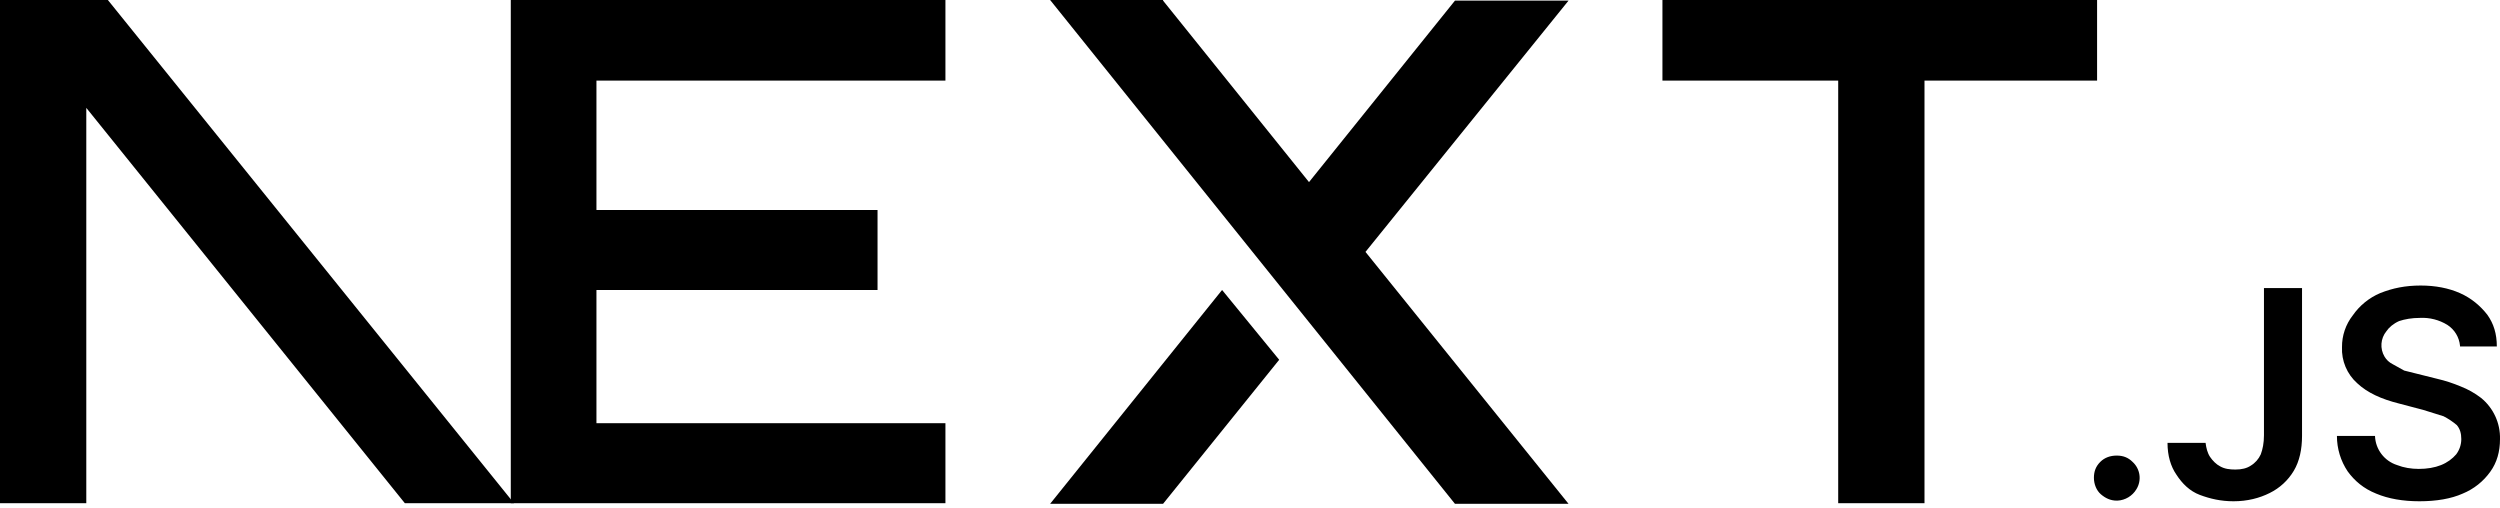
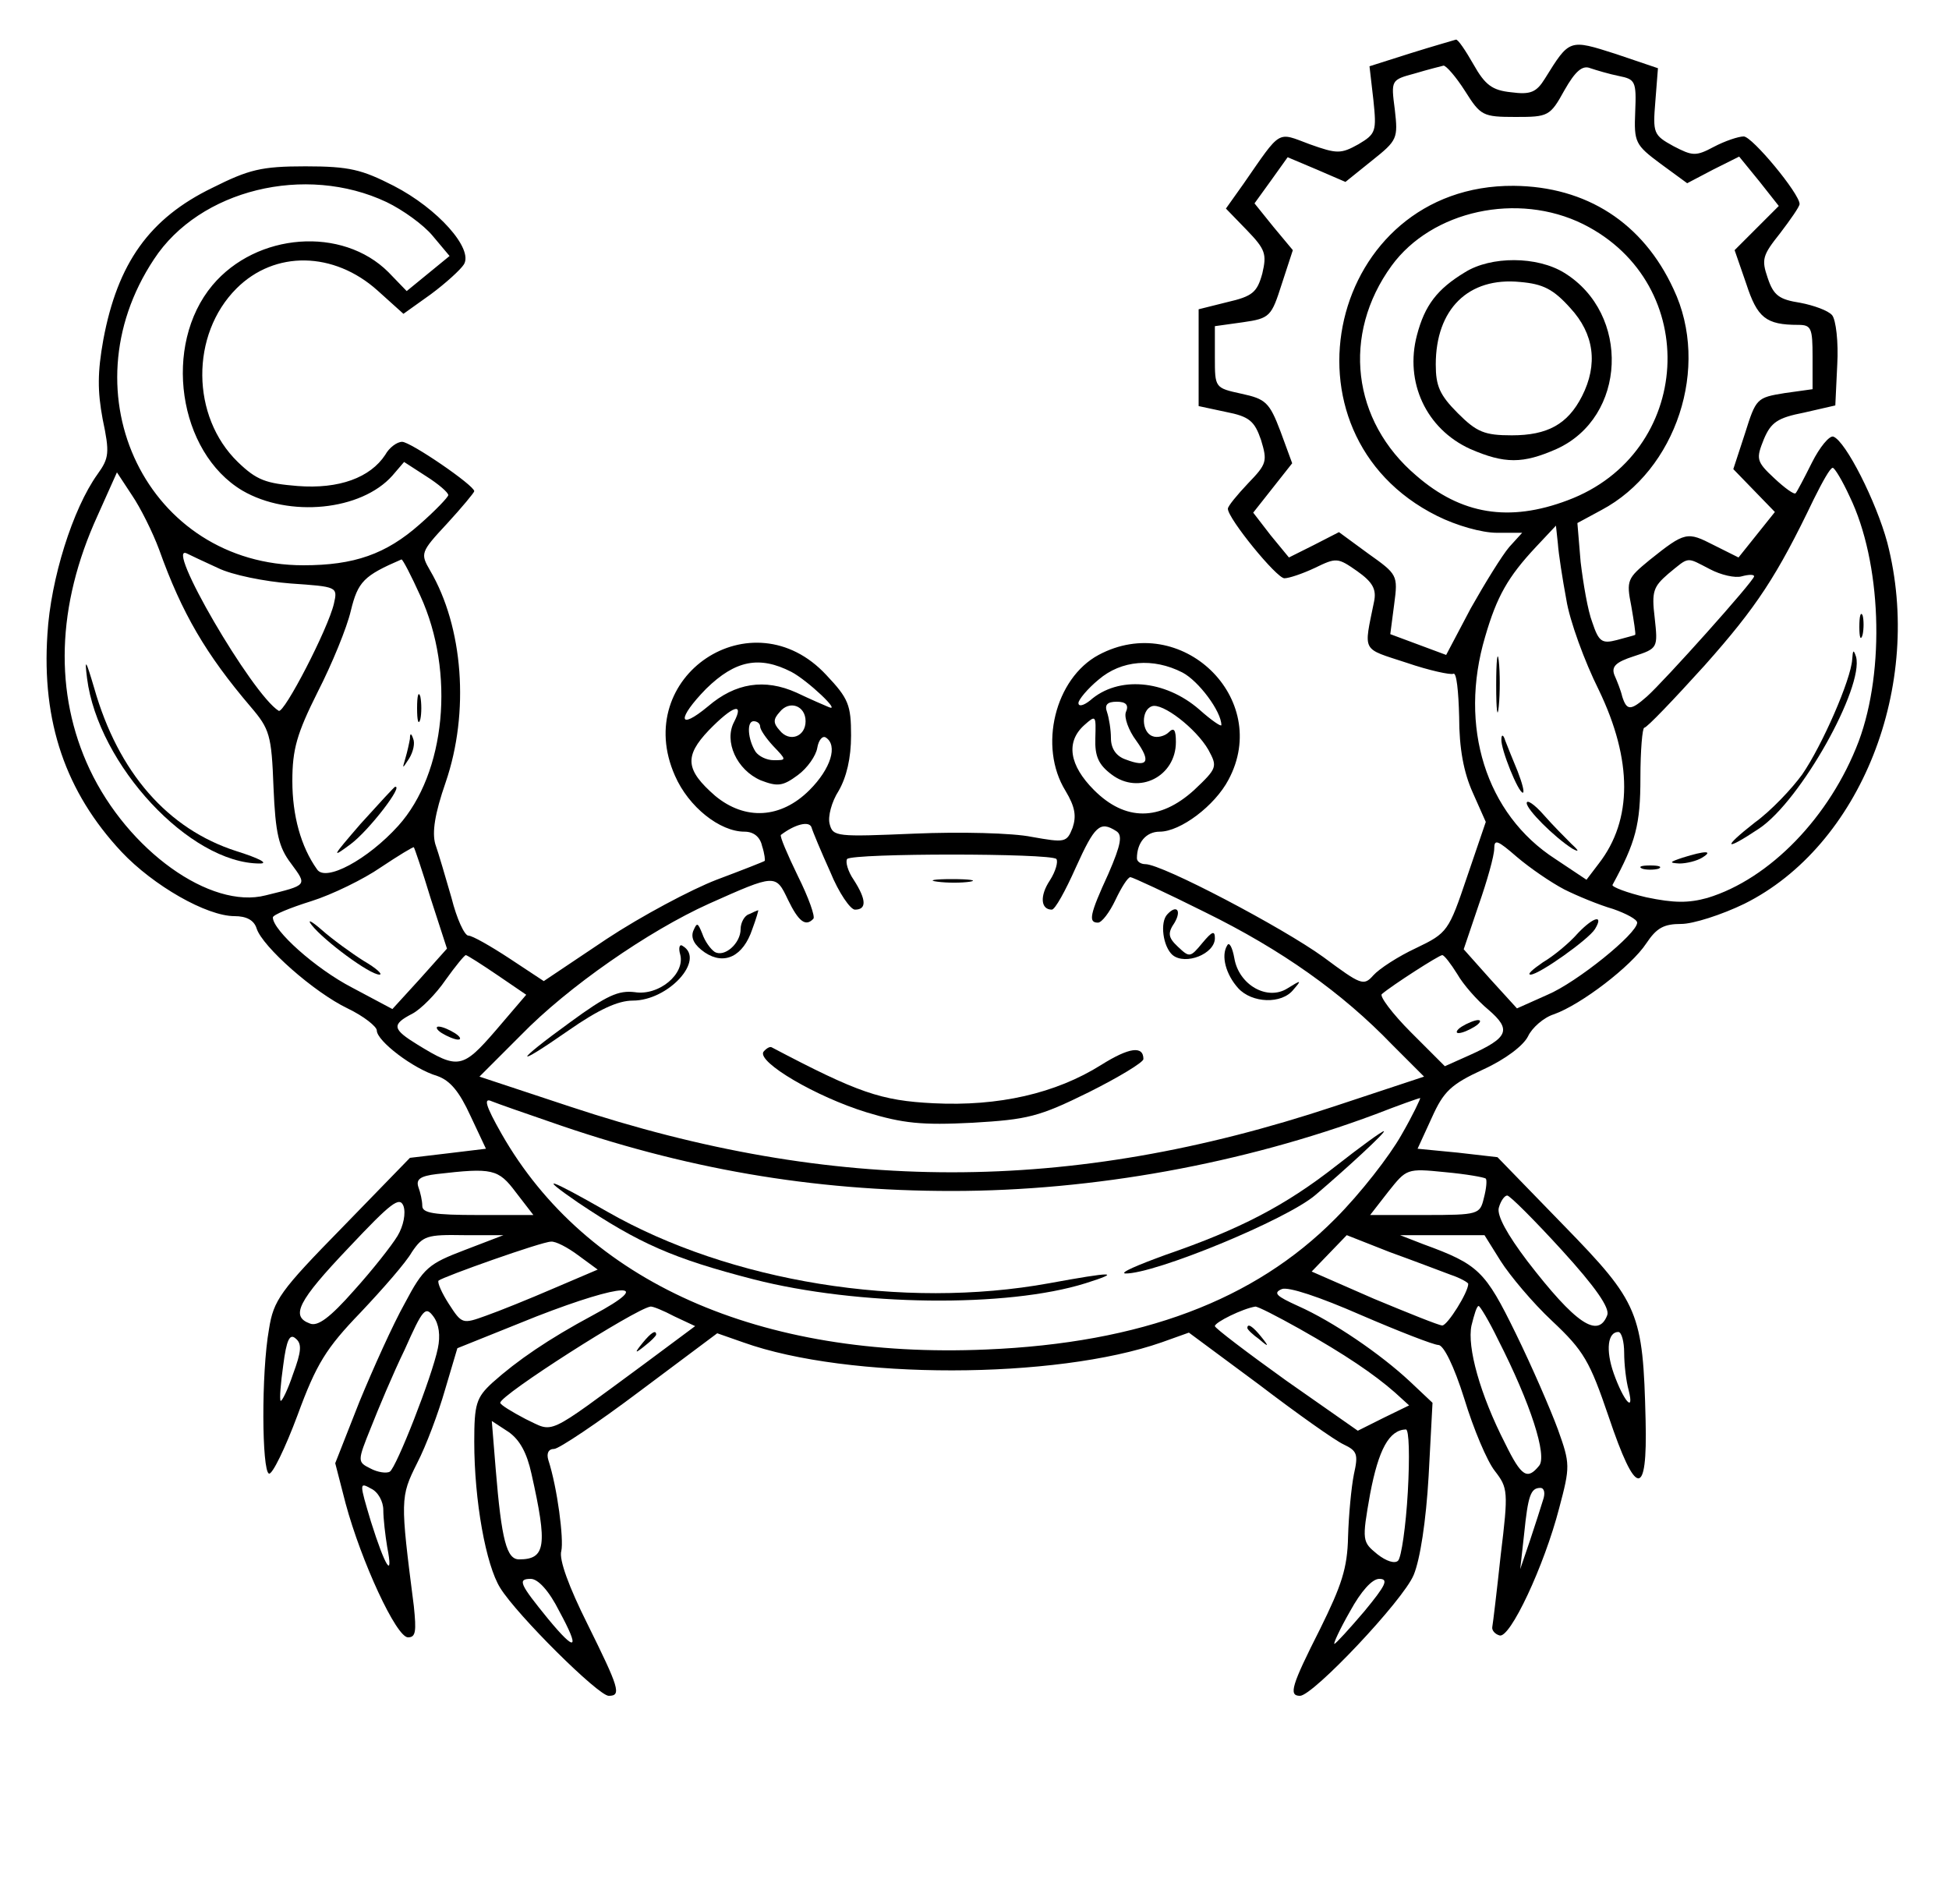
- <svg xmlns="http://www.w3.org/2000/svg" fill="none" viewBox="0 0 394 80">
-   <path fill="#000" d="M262 0h68.5v12.7h-27.2v66.6h-13.6V12.7H262V0ZM149 0v12.7H94v20.4h44.3v12.6H94v21h55v12.6H80.5V0h68.7zm34.3 0h-17.8l63.8 79.4h17.9l-32-39.7 32-39.6h-17.9l-23 28.6-23-28.6zm18.3 56.7-9-11-27.1 33.7h17.8l18.3-22.7z" />
-   <path fill="#000" d="M81 79.3 17 0H0v79.3h13.6V17l50.2 62.3H81Zm252.6-.4c-1 0-1.8-.4-2.5-1s-1.1-1.6-1.1-2.6.3-1.8 1-2.5 1.6-1 2.6-1 1.8.3 2.5 1a3.4 3.4 0 0 1 .6 4.3 3.7 3.7 0 0 1-3 1.8zm23.2-33.5h6v23.3c0 2.1-.4 4-1.3 5.5a9.1 9.1 0 0 1-3.8 3.5c-1.6.8-3.5 1.3-5.7 1.3-2 0-3.7-.4-5.3-1s-2.8-1.8-3.7-3.2c-.9-1.3-1.4-3-1.4-5h6c.1.8.3 1.6.7 2.2s1 1.2 1.6 1.5c.7.4 1.5.5 2.4.5 1 0 1.8-.2 2.4-.6a4 4 0 0 0 1.6-1.8c.3-.8.5-1.8.5-3V45.5zm30.9 9.1a4.4 4.4 0 0 0-2-3.3 7.5 7.5 0 0 0-4.3-1.1c-1.3 0-2.4.2-3.3.5-.9.4-1.6 1-2 1.6a3.5 3.5 0 0 0-.3 4c.3.5.7.9 1.3 1.2l1.8 1 2 .5 3.2.8c1.3.3 2.5.7 3.7 1.2a13 13 0 0 1 3.2 1.8 8.1 8.1 0 0 1 3 6.5c0 2-.5 3.7-1.5 5.1a10 10 0 0 1-4.4 3.5c-1.8.8-4.1 1.2-6.8 1.2-2.6 0-4.9-.4-6.8-1.2-2-.8-3.4-2-4.5-3.5a10 10 0 0 1-1.7-5.6h6a5 5 0 0 0 3.5 4.6c1 .4 2.2.6 3.4.6 1.3 0 2.5-.2 3.5-.6 1-.4 1.8-1 2.4-1.7a4 4 0 0 0 .8-2.4c0-.9-.2-1.6-.7-2.2a11 11 0 0 0-2.1-1.4l-3.2-1-3.8-1c-2.8-.7-5-1.7-6.6-3.2a7.2 7.2 0 0 1-2.4-5.7 8 8 0 0 1 1.7-5 10 10 0 0 1 4.3-3.5c2-.8 4-1.2 6.4-1.2 2.3 0 4.4.4 6.2 1.2 1.8.8 3.2 2 4.3 3.4 1 1.4 1.5 3 1.5 5h-5.8z" />
+ <svg xmlns="http://www.w3.org/2000/svg" version="1.0" width="300pt" height="293pt" viewBox="0 0 300 293" preserveAspectRatio="xMidYMid meet">
+   <g transform="translate(0,293) scale(0.1,-0.1)" fill="#000000" stroke="none">
+     <path d="M2171 2848 l-63 -20 6 -52 c5 -48 4 -52 -23 -68 -27 -15 -33 -15 -75 0 -51 19 -43 24 -102 -61 l-27 -38 32 -33 c29 -30 31 -37 24 -67 -8 -29 -15 -35 -54 -44 l-44 -11 0 -74 0 -75 42 -9 c36 -7 44 -14 54 -43 10 -33 9 -37 -20 -67 -17 -18 -31 -35 -31 -39 0 -15 75 -107 87 -107 7 0 28 7 47 16 33 16 35 16 65 -5 24 -17 30 -28 26 -47 -16 -79 -20 -71 50 -94 35 -12 68 -19 72 -17 5 3 8 -27 9 -66 0 -49 7 -86 21 -117 l20 -45 -29 -85 c-28 -83 -30 -86 -78 -109 -28 -13 -57 -32 -66 -42 -15 -17 -19 -15 -77 28 -62 45 -248 143 -274 143 -7 0 -13 4 -13 9 0 24 14 41 35 41 32 0 85 40 106 80 67 125 -73 260 -200 192 -67 -36 -93 -141 -51 -209 15 -25 17 -39 11 -57 -9 -23 -12 -23 -63 -14 -29 6 -110 8 -180 5 -120 -5 -126 -5 -131 15 -3 11 3 34 14 51 12 21 19 50 19 85 0 47 -4 57 -38 93 -114 123 -301 -2 -233 -155 21 -48 69 -86 107 -86 14 0 24 -8 27 -22 4 -12 5 -23 4 -23 -1 -1 -34 -14 -74 -29 -39 -15 -116 -56 -169 -91 l-97 -65 -53 35 c-29 19 -57 35 -63 35 -6 0 -18 26 -26 58 -9 31 -20 69 -25 83 -5 18 -1 46 16 95 37 108 27 239 -24 326 -15 26 -15 28 26 72 23 25 42 48 42 50 0 9 -98 76 -111 76 -8 0 -20 -9 -26 -20 -23 -35 -71 -53 -135 -48 -49 4 -63 9 -92 37 -72 70 -73 196 -2 267 59 59 150 57 217 -3 l40 -36 42 30 c23 17 46 38 51 46 15 24 -40 86 -108 121 -49 25 -68 30 -136 30 -68 0 -87 -5 -143 -33 -97 -47 -146 -116 -168 -234 -9 -50 -9 -79 -1 -122 11 -52 10 -60 -8 -85 -38 -53 -72 -161 -77 -246 -9 -135 28 -243 114 -335 49 -52 131 -99 174 -99 18 0 30 -6 34 -19 9 -28 88 -98 140 -123 25 -12 45 -28 45 -34 0 -16 56 -59 93 -70 20 -7 34 -24 51 -61 l24 -51 -58 -7 -59 -7 -104 -107 c-96 -98 -106 -112 -113 -157 -12 -67 -11 -218 0 -222 5 -2 25 39 44 90 29 79 44 103 97 158 34 36 70 77 79 93 17 25 23 27 80 26 l61 0 -60 -23 c-55 -21 -63 -27 -92 -82 -18 -32 -49 -101 -70 -152 l-37 -94 16 -62 c24 -89 78 -206 96 -206 12 0 13 9 9 48 -21 164 -21 168 5 220 14 27 33 78 43 113 l19 64 122 49 c134 52 184 54 87 2 -69 -37 -117 -70 -155 -104 -25 -23 -28 -33 -28 -91 0 -91 18 -190 40 -225 26 -42 151 -166 167 -166 20 0 16 12 -33 111 -28 56 -44 99 -40 112 4 18 -6 97 -20 140 -3 10 0 17 9 17 7 0 67 40 132 89 l119 89 40 -14 c162 -58 481 -57 644 0 l42 15 108 -80 c59 -45 117 -86 130 -92 21 -10 23 -15 16 -46 -4 -20 -8 -63 -9 -96 -1 -49 -10 -75 -43 -142 -44 -87 -49 -103 -31 -103 20 0 159 147 175 186 10 24 19 83 23 152 l6 113 -35 33 c-45 42 -118 92 -172 116 -33 15 -39 20 -25 26 10 4 58 -12 122 -40 58 -25 112 -46 119 -46 8 0 24 -32 40 -83 14 -46 35 -96 47 -111 20 -26 21 -31 9 -129 -6 -56 -12 -106 -13 -111 -1 -5 4 -11 11 -13 16 -6 69 107 92 196 17 64 17 68 -2 121 -11 30 -40 97 -65 148 -47 96 -57 106 -142 137 l-36 14 65 0 65 0 25 -40 c14 -22 49 -64 79 -92 49 -46 58 -62 87 -147 42 -125 60 -127 57 -6 -4 166 -10 181 -126 300 l-102 105 -61 7 -62 6 22 48 c18 40 29 51 79 74 35 16 62 37 69 51 6 13 24 29 40 34 42 15 119 74 142 109 16 24 27 30 54 30 18 0 62 14 97 31 179 89 277 336 220 556 -17 63 -64 156 -83 163 -6 2 -21 -16 -33 -40 -12 -24 -23 -45 -25 -47 -2 -3 -17 8 -33 23 -28 26 -28 30 -16 60 11 26 21 33 62 41 l48 11 3 63 c2 34 -2 69 -8 76 -6 7 -28 15 -49 19 -32 5 -41 11 -50 38 -10 29 -8 35 19 69 16 21 30 41 30 45 0 16 -73 104 -86 104 -8 0 -29 -7 -46 -16 -28 -15 -33 -14 -62 1 -31 17 -32 20 -28 69 l4 51 -65 22 c-72 23 -71 23 -109 -38 -13 -21 -22 -25 -52 -21 -29 3 -40 11 -58 43 -12 21 -24 39 -27 38 -3 -1 -35 -10 -70 -21z m84 -58 c24 -38 27 -40 78 -40 50 0 53 1 75 41 17 30 28 39 40 34 9 -3 29 -9 44 -12 25 -5 27 -8 25 -55 -2 -47 0 -51 39 -80 l41 -30 40 21 40 20 31 -38 30 -38 -34 -34 -34 -34 18 -52 c17 -52 30 -63 80 -63 20 0 22 -5 22 -49 l0 -50 -43 -6 c-43 -7 -44 -8 -61 -62 l-18 -55 32 -33 32 -33 -28 -35 -28 -35 -38 19 c-41 21 -44 21 -99 -23 -34 -28 -36 -31 -28 -71 4 -23 7 -43 6 -44 -1 -1 -14 -4 -28 -8 -23 -6 -28 -3 -38 27 -7 18 -14 60 -18 93 l-5 60 37 20 c115 61 168 220 111 340 -47 102 -134 158 -246 159 -284 2 -373 -381 -118 -508 30 -15 69 -26 92 -26 l39 0 -20 -22 c-11 -13 -37 -55 -59 -94 l-38 -72 -43 16 -43 16 6 46 c6 45 5 46 -40 78 l-45 33 -39 -20 -38 -19 -28 34 -27 35 30 38 30 38 -18 49 c-17 45 -23 50 -60 58 -41 9 -41 9 -41 56 l0 48 43 6 c42 6 44 9 60 59 l17 52 -30 36 -29 36 26 36 25 35 45 -19 44 -19 41 33 c39 31 40 34 35 78 -6 46 -6 46 31 56 20 6 40 11 44 12 4 0 19 -17 33 -39z m-1660 -171 c25 -12 57 -35 71 -52 l26 -31 -33 -27 -33 -27 -28 29 c-71 71 -203 61 -271 -20 -77 -92 -53 -257 46 -316 72 -42 183 -31 231 23 l18 21 34 -22 c19 -12 34 -25 34 -29 0 -3 -20 -24 -44 -45 -52 -46 -101 -63 -179 -63 -239 0 -368 263 -230 471 70 107 233 147 358 88z m1842 -34 c184 -92 169 -353 -24 -425 -90 -34 -164 -22 -233 38 -99 84 -115 217 -38 323 62 85 194 114 295 64z m410 -419 c49 -101 55 -267 14 -377 -44 -116 -137 -212 -233 -241 -29 -8 -51 -8 -94 1 -30 7 -53 16 -52 19 36 66 43 93 43 165 0 42 3 77 6 77 4 0 45 43 93 96 80 90 111 137 168 256 13 26 25 48 29 48 3 0 15 -20 26 -44z m-2602 -82 c35 -98 72 -161 141 -242 29 -34 32 -43 35 -124 3 -71 8 -92 27 -117 25 -34 26 -33 -39 -49 -85 -22 -212 69 -271 194 -55 117 -51 252 12 390 l30 67 23 -35 c13 -19 32 -57 42 -84z m2166 -77 c5 -32 28 -95 50 -139 52 -108 52 -200 0 -267 l-19 -25 -48 32 c-107 69 -149 204 -108 342 18 62 35 92 78 138 l31 33 3 -28 c1 -15 7 -54 13 -86z m-2076 49 c22 -11 73 -21 112 -24 72 -5 73 -5 67 -31 -9 -39 -77 -170 -85 -165 -41 25 -178 261 -141 242 4 -2 25 -12 47 -22z m312 -43 c54 -118 39 -273 -34 -354 -47 -52 -112 -87 -125 -67 -25 35 -38 83 -38 136 0 49 7 73 39 137 22 43 45 99 51 125 11 45 20 54 78 79 2 0 15 -25 29 -56z m1985 41 c17 -9 39 -14 49 -11 11 3 19 3 19 0 0 -7 -139 -162 -165 -185 -25 -22 -31 -22 -38 0 -2 9 -8 24 -12 33 -5 13 2 20 30 29 37 12 37 13 32 59 -5 41 -2 48 21 68 33 27 27 26 64 7z m-1414 -158 c25 -13 79 -64 57 -54 -5 2 -28 12 -49 22 -49 22 -94 15 -136 -21 -47 -39 -48 -19 -3 27 45 44 82 51 131 26z m602 -1 c25 -13 60 -60 60 -81 0 -3 -15 7 -34 24 -53 46 -125 52 -168 14 -10 -8 -18 -10 -18 -4 0 5 14 22 31 36 35 30 84 34 129 11z m-580 -75 c0 -24 -25 -33 -40 -14 -10 11 -10 17 0 28 15 19 40 10 40 -14z m493 14 c-3 -8 4 -28 16 -44 23 -32 18 -42 -16 -29 -15 5 -23 17 -23 33 0 13 -3 31 -6 40 -4 11 0 16 15 16 14 0 19 -5 14 -16z m127 -58 c14 -26 14 -28 -22 -62 -53 -48 -106 -48 -154 0 -38 38 -44 74 -15 100 18 16 18 15 17 -20 -1 -28 5 -41 25 -56 42 -32 99 -3 99 50 0 19 -3 23 -11 15 -6 -6 -18 -9 -25 -6 -17 6 -18 40 -1 46 16 6 68 -34 87 -67z m-730 43 c-16 -30 4 -74 41 -90 26 -10 34 -9 57 8 15 11 28 30 30 42 2 12 8 19 13 16 19 -12 8 -48 -25 -81 -44 -44 -99 -47 -145 -9 -46 40 -48 61 -10 101 37 38 55 44 39 13z m40 -7 c0 -5 9 -18 20 -30 21 -22 21 -22 1 -22 -11 0 -23 6 -28 13 -12 19 -14 47 -3 47 6 0 10 -4 10 -8z m108 -224 c13 -32 31 -58 38 -58 18 0 18 15 -2 46 -9 13 -13 28 -10 32 10 9 312 9 322 0 3 -4 -1 -19 -10 -33 -16 -24 -14 -45 3 -45 5 0 21 29 37 65 29 64 37 72 62 56 10 -6 8 -20 -12 -66 -29 -63 -31 -75 -16 -75 6 0 18 16 27 35 9 19 19 35 23 35 3 0 55 -24 115 -54 118 -58 211 -124 288 -204 l49 -49 -139 -46 c-407 -135 -769 -135 -1176 0 l-139 46 64 64 c72 74 196 160 289 202 103 46 103 46 122 6 16 -33 27 -42 39 -29 3 3 -7 32 -24 66 -16 33 -28 61 -26 63 21 16 43 22 47 12 2 -7 15 -38 29 -69z m1130 -27 c20 -10 54 -24 75 -30 20 -7 37 -16 37 -21 0 -17 -93 -92 -138 -111 l-47 -21 -41 45 -41 46 23 68 c13 37 24 76 24 87 0 15 5 13 35 -13 20 -17 52 -39 73 -50z m-1745 -14 l25 -77 -42 -47 -42 -46 -62 33 c-56 29 -122 88 -122 108 0 4 27 15 59 25 32 10 81 34 107 52 27 18 50 32 51 31 1 -1 13 -36 26 -79z m103 -118 l44 -30 -47 -55 c-51 -59 -58 -60 -120 -22 -39 24 -41 31 -8 48 13 7 36 30 51 52 15 21 29 38 31 38 2 0 24 -14 49 -31z m1477 2 c9 -16 31 -41 48 -55 36 -31 31 -43 -29 -70 l-38 -17 -52 52 c-29 29 -49 56 -45 59 15 13 88 60 93 60 3 0 13 -13 23 -29z m-1398 -227 c208 -73 405 -107 620 -107 218 0 448 42 652 118 36 14 67 25 69 25 1 0 -11 -26 -29 -57 -18 -32 -63 -90 -102 -129 -124 -125 -298 -191 -537 -201 -349 -15 -616 104 -746 332 -25 44 -28 56 -15 50 10 -4 50 -18 88 -31z m-51 -109 l27 -35 -85 0 c-68 0 -86 3 -86 14 0 8 -3 21 -6 29 -4 12 3 17 28 20 86 10 95 8 122 -28z m1493 21 c2 -2 1 -15 -3 -30 -6 -25 -8 -26 -91 -26 l-84 0 28 36 c28 35 28 36 87 30 33 -3 61 -8 63 -10z m-1675 -88 c-9 -15 -39 -53 -67 -84 -37 -42 -56 -56 -68 -51 -30 11 -19 34 60 117 65 69 78 79 84 64 4 -11 0 -31 -9 -46z m1792 -22 c52 -57 74 -89 70 -100 -14 -37 -49 -13 -123 83 -31 41 -47 70 -44 82 3 11 9 19 13 19 4 0 42 -38 84 -84z m-171 -38 c15 -5 27 -12 27 -14 0 -13 -32 -64 -40 -64 -5 0 -52 19 -105 41 l-96 42 27 28 27 28 66 -26 c36 -13 78 -29 94 -35z m-1343 30 l30 -22 -68 -29 c-37 -16 -84 -35 -104 -42 -36 -13 -37 -13 -57 18 -11 17 -18 33 -16 36 7 6 159 60 173 60 7 1 26 -9 42 -21z m-216 -143 c-9 -44 -64 -184 -74 -190 -5 -3 -19 -1 -30 5 -20 10 -20 11 1 63 11 28 34 83 52 120 28 63 32 67 44 51 9 -12 11 -30 7 -49z m364 49 l32 -15 -78 -58 c-155 -114 -138 -106 -183 -85 -21 11 -39 22 -39 25 0 12 207 144 231 148 3 1 20 -6 37 -15z m962 -19 c71 -40 115 -70 147 -98 l22 -20 -39 -19 -40 -20 -110 77 c-60 43 -110 81 -110 84 0 6 43 27 62 30 3 1 34 -15 68 -34z m306 -17 c50 -98 76 -179 63 -194 -18 -22 -27 -17 -52 34 -39 76 -59 149 -52 182 4 16 8 30 11 30 2 0 16 -23 30 -52z m-1855 -53 c-8 -24 -17 -42 -19 -41 -2 2 0 27 4 55 5 39 10 49 19 41 10 -8 9 -20 -4 -55z m2049 33 c0 -18 3 -44 7 -58 9 -36 -8 -16 -23 26 -13 37 -9 64 7 64 5 0 9 -15 9 -32z m-1682 -186 c25 -111 22 -132 -19 -132 -19 0 -27 29 -36 139 l-6 74 26 -17 c17 -12 28 -32 35 -64z m1349 -28 c-3 -53 -10 -101 -15 -106 -5 -5 -18 -1 -32 10 -23 19 -24 20 -11 93 13 68 29 98 55 99 5 0 6 -42 3 -96z m-1577 -28 c0 -13 3 -39 6 -57 10 -51 -3 -31 -25 39 -18 60 -18 61 0 51 11 -5 19 -20 19 -33z m1785 15 c-3 -10 -12 -38 -20 -62 l-15 -44 6 54 c6 59 10 71 25 71 6 0 8 -8 4 -19z m-1514 -171 c32 -59 26 -64 -17 -12 -44 54 -48 62 -27 62 11 0 28 -18 44 -50z m1239 0 c-23 -27 -44 -50 -46 -50 -2 0 8 22 24 50 17 31 34 50 45 50 15 0 10 -10 -23 -50z" />
+     <path d="M2255 2511 c-43 -26 -62 -51 -74 -97 -19 -72 14 -144 82 -175 53 -23 81 -23 133 0 108 49 114 208 12 271 -42 26 -113 26 -153 1z m162 -55 c37 -40 43 -87 18 -136 -22 -43 -53 -60 -108 -60 -42 0 -54 5 -83 34 -28 28 -34 42 -34 75 0 85 50 135 130 127 35 -3 51 -11 77 -40z" />
+     <path d="M2862 1965 c0 -16 2 -22 5 -12 2 9 2 23 0 30 -3 6 -5 -1 -5 -18z" />
+     <path d="M2851 1915 c-2 -31 -46 -132 -77 -177 -16 -22 -48 -56 -73 -74 -51 -40 -47 -45 7 -9 64 43 161 217 149 264 -4 12 -5 11 -6 -4z" />
+     <path d="M2590 1610 c-21 -7 -21 -8 -5 -9 11 0 27 4 35 9 18 11 5 11 -30 0z" />
+     <path d="M2528 1593 c6 -2 18 -2 25 0 6 3 1 5 -13 5 -14 0 -19 -2 -12 -5z" />
+     <path d="M134 1886 c17 -133 158 -285 266 -285 14 0 -1 8 -36 19 -106 34 -182 121 -219 251 -13 44 -15 47 -11 15z" />
+     <path d="M2303 1875 c0 -38 2 -53 4 -32 2 20 2 52 0 70 -2 17 -4 1 -4 -38z" />
+     <path d="M2311 1792 c-1 -15 26 -82 33 -82 3 0 -1 15 -8 33 -7 17 -16 39 -19 47 -3 10 -6 10 -6 2z" />
+     <path d="M2350 1694 c0 -10 42 -52 70 -70 11 -6 11 -4 -1 7 -9 9 -29 29 -43 45 -14 16 -26 24 -26 18z" />
+     <path d="M642 1840 c0 -19 2 -27 5 -17 2 9 2 25 0 35 -3 9 -5 1 -5 -18z" />
+     <path d="M631 1793 c-1 -6 -4 -20 -7 -30 -5 -17 -5 -17 6 0 6 10 9 23 6 30 -3 9 -5 9 -5 0z" />
+     <path d="M555 1662 c-44 -51 -46 -54 -15 -31 28 21 82 91 68 88 -1 0 -25 -26 -53 -57z" />
+     <path d="M1443 1573 c15 -2 37 -2 50 0 12 2 0 4 -28 4 -27 0 -38 -2 -22 -4z" />
+     <path d="M1153 1523 c-7 -2 -13 -13 -13 -23 0 -22 -25 -44 -40 -35 -6 4 -15 16 -19 28 -7 17 -8 18 -14 4 -4 -11 2 -22 18 -33 30 -20 59 -6 73 36 6 16 10 30 9 29 -1 0 -8 -3 -14 -6z" />
+     <path d="M1797 1523 c-12 -12 -7 -50 8 -63 20 -16 65 2 65 26 0 12 -4 11 -19 -7 -19 -23 -20 -23 -38 -6 -15 14 -16 21 -5 37 11 19 3 28 -11 13z" />
+     <path d="M1047 1461 c8 -30 -33 -64 -70 -58 -25 3 -43 -5 -99 -46 -87 -63 -89 -73 -3 -13 46 32 76 46 99 46 55 0 112 63 77 84 -5 4 -7 -3 -4 -13z" />
+     <path d="M1889 1475 c-10 -16 -2 -45 17 -66 21 -23 67 -25 85 -2 13 15 12 15 -9 2 -31 -20 -75 5 -82 46 -3 17 -8 26 -11 20z" />
+     <path d="M1175 1311 c-9 -16 81 -69 159 -93 56 -17 85 -20 163 -16 85 5 102 9 179 47 46 23 84 46 84 51 0 21 -22 18 -65 -9 -70 -44 -158 -64 -258 -59 -81 4 -116 16 -249 86 -3 2 -9 -2 -13 -7z" />
+     <path d="M2429 1494 c-13 -15 -37 -35 -54 -45 -16 -11 -25 -19 -19 -19 13 0 89 54 99 70 14 23 -2 19 -26 -6z" />
+     <path d="M480 1506 c19 -24 89 -76 104 -76 6 0 -5 10 -24 21 -19 12 -48 33 -65 48 -16 14 -23 17 -15 7z" />
+     <path d="M680 1340 c8 -5 20 -10 25 -10 6 0 3 5 -5 10 -8 5 -19 10 -25 10 -5 0 -3 -5 5 -10z" />
+     <path d="M2250 1350 c-8 -5 -10 -10 -5 -10 6 0 17 5 25 10 8 5 11 10 5 10 -5 0 -17 -5 -25 -10z" />
+     <path d="M2057 1136 c-79 -62 -149 -98 -262 -137 -44 -16 -72 -28 -63 -29 45 -1 249 83 293 121 47 40 110 98 105 98 -3 0 -36 -24 -73 -53z" />
+     <path d="M890 1079 c94 -63 146 -86 270 -118 160 -41 390 -44 511 -6 57 18 42 18 -56 0 -225 -41 -491 2 -680 110 -91 52 -109 58 -45 14z" />
+     <path d="M989 863 c-13 -16 -12 -17 4 -4 9 7 17 15 17 17 0 8 -8 3 -21 -13z" />
+     <path d="M1920 886 c0 -2 8 -10 18 -17 15 -13 16 -12 3 4 -13 16 -21 21 -21 13z" />
+   </g>
</svg>
